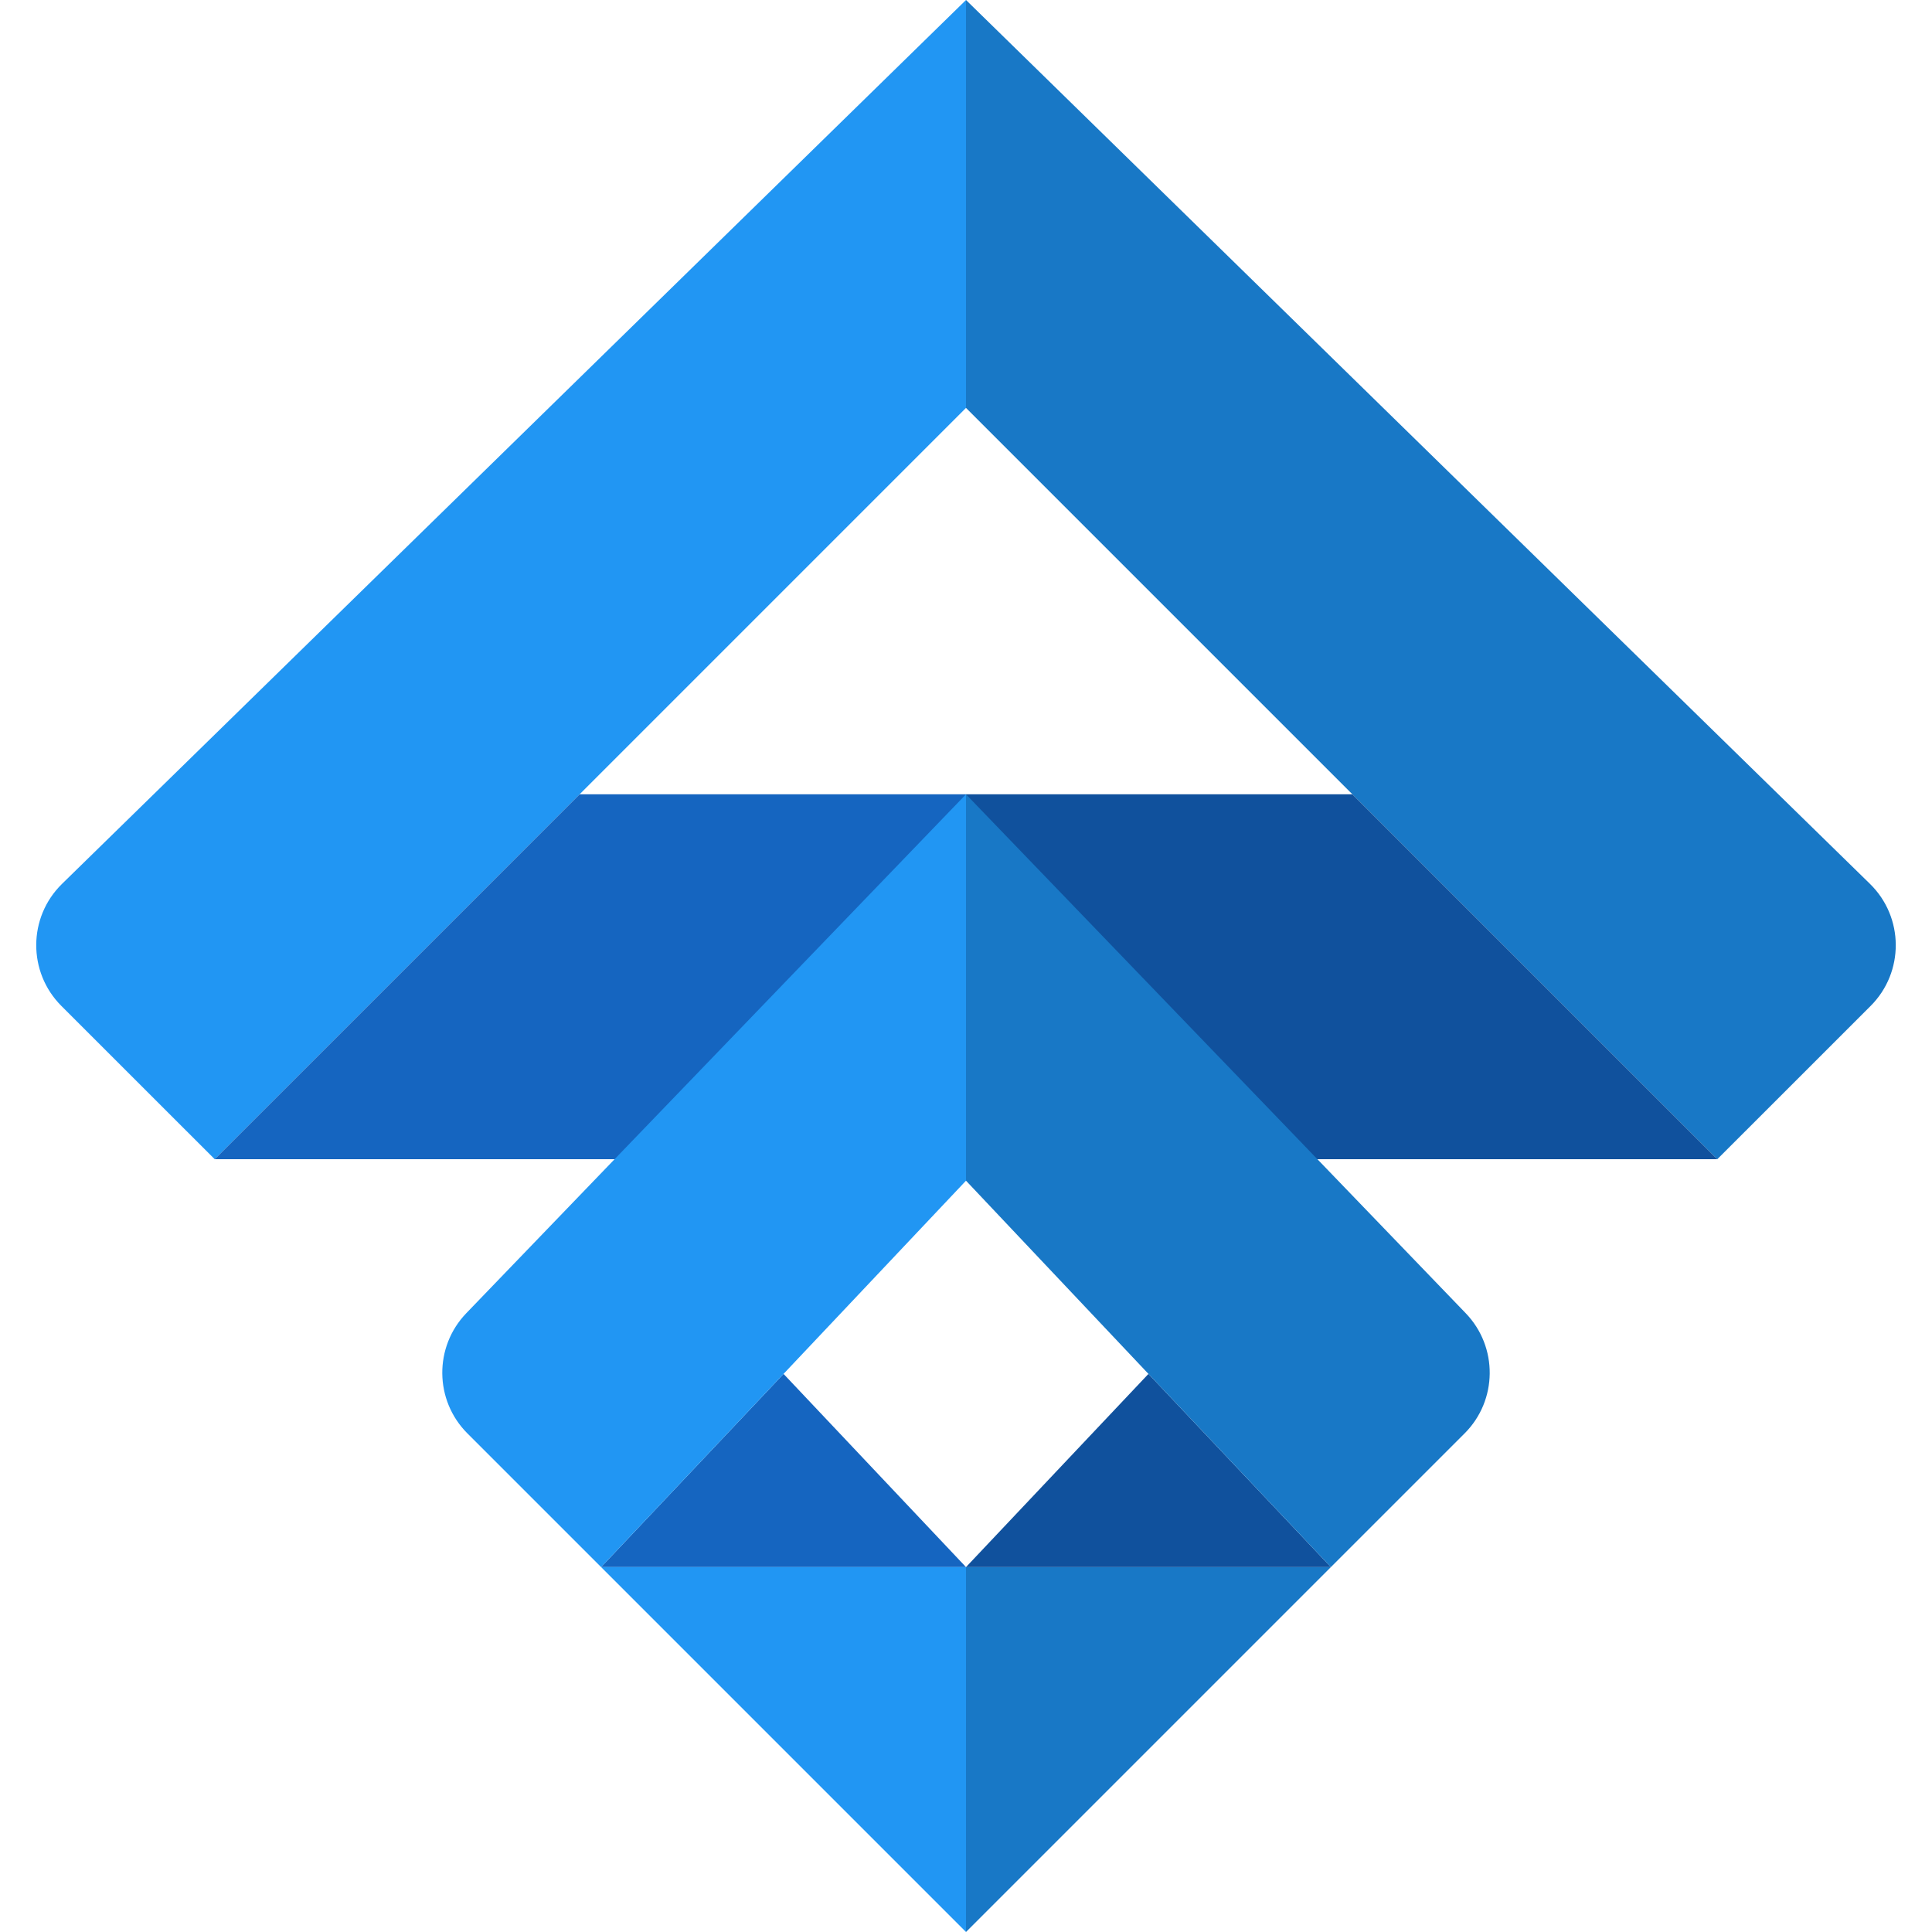
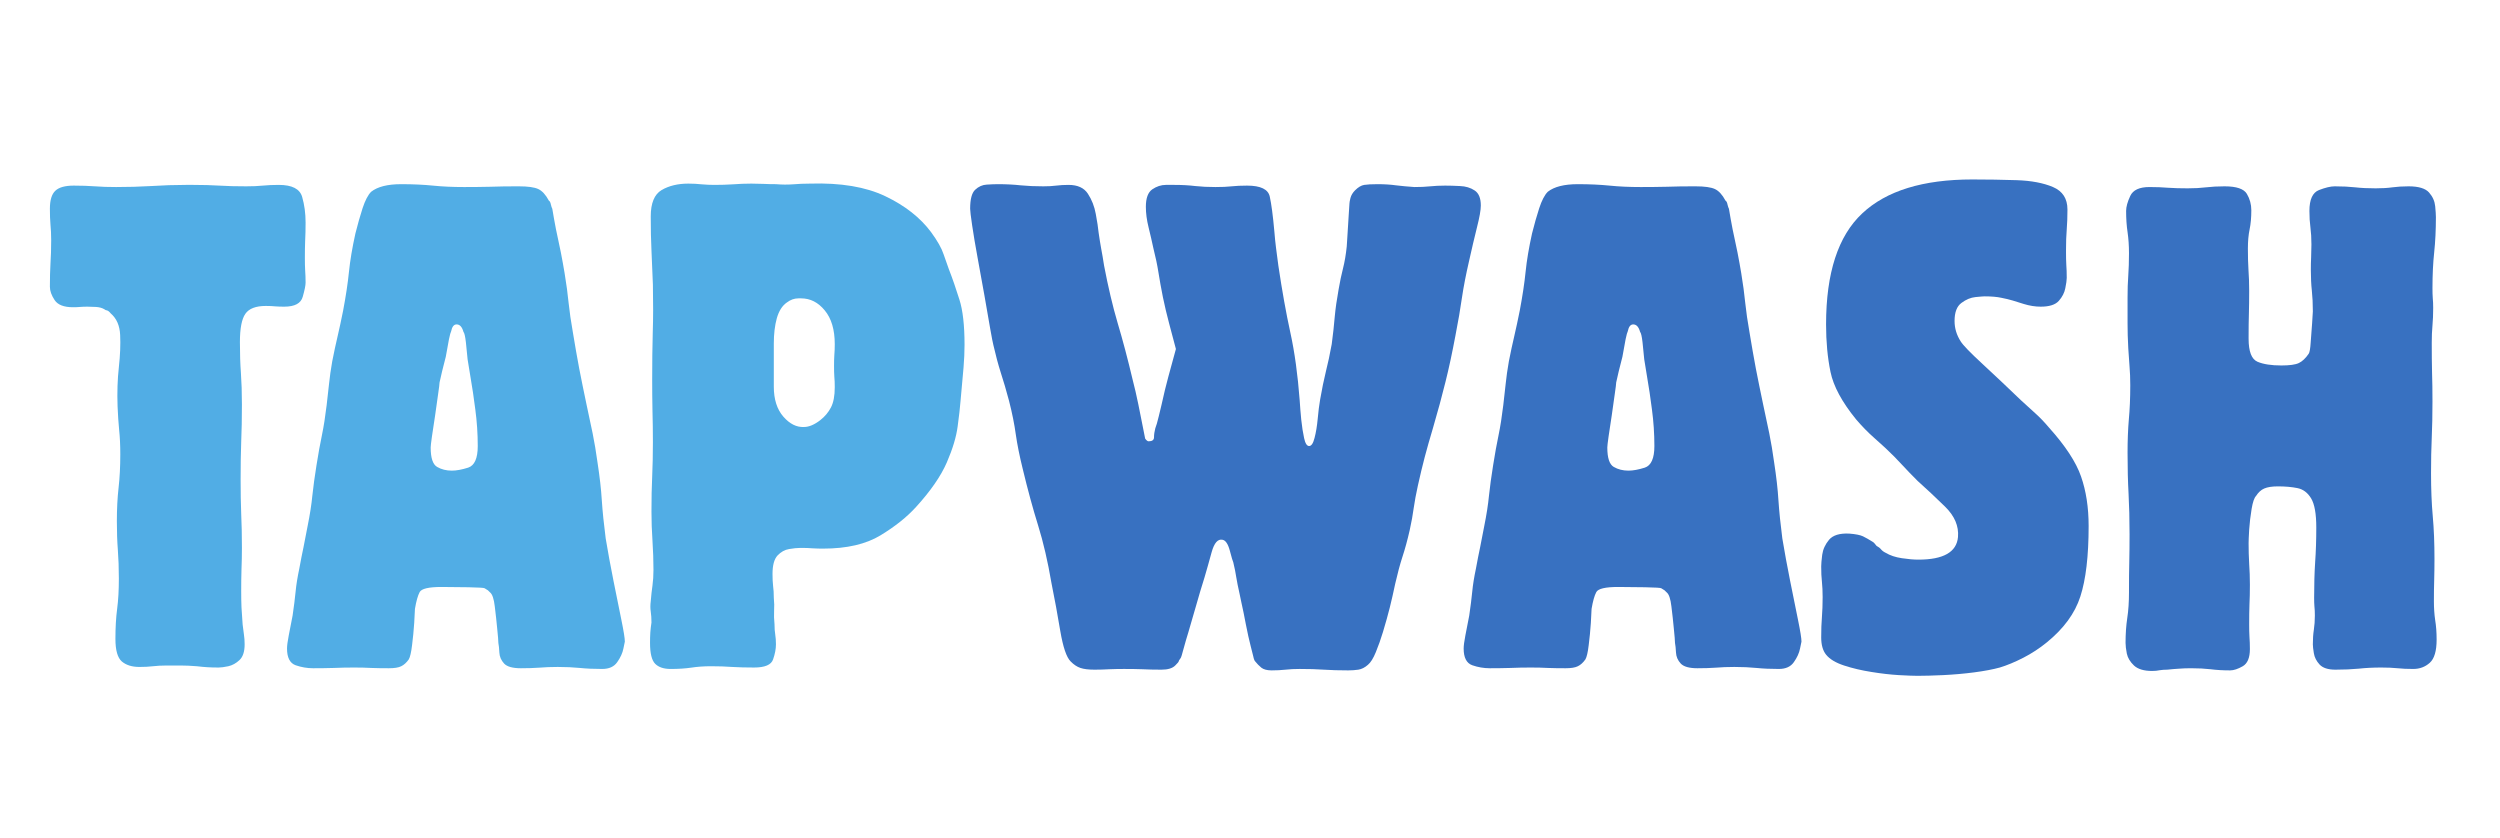
- <svg xmlns="http://www.w3.org/2000/svg" width="32" height="32" viewBox="0 0 32 32" fill="none">
-   <path d="M16 6.756V0L1.028 14.639C0.462 15.192 0.457 16.102 1.017 16.662L3.556 19.2" fill="#2196F3" />
-   <path d="M16 6.756V0L30.972 14.639C31.538 15.192 31.543 16.102 30.983 16.662L28.444 19.2" fill="#1878C6" />
-   <path d="M3.556 19.2L9.6 13.156H16V19.2" fill="#1565C0" />
-   <path d="M28.444 19.2L22.4 13.156H16V19.2" fill="#10519D" />
-   <path d="M16 25.956H9.956L12.978 22.756L16 25.956Z" fill="#1565C0" />
-   <path d="M16 32L22.044 25.956L16 25.956V32Z" fill="#1878C6" />
-   <path d="M16 32L9.956 25.956H16V32Z" fill="#2196F3" />
-   <path d="M16 25.956H22.044L19.022 22.756L16 25.956Z" fill="#10519D" />
-   <path d="M7.724 21.75C7.186 22.308 7.194 23.194 7.742 23.742L9.956 25.956L16 19.556V13.156" fill="#2196F3" />
-   <path d="M24.276 21.75C24.814 22.308 24.806 23.194 24.258 23.742L22.044 25.956L16 19.556V13.156" fill="#1878C6" />
+ <svg xmlns="http://www.w3.org/2000/svg" width="364" zoomAndPan="magnify" viewBox="0 0 273 91.5" height="122" preserveAspectRatio="xMidYMid meet" version="1.0">
+   <defs>
+     <g />
+     <clipPath id="50ca99d1fc">
+       <path d="M 3 0 L 270 0 L 270 91.004 L 3 91.004 Z M 3 0 " clip-rule="nonzero" />
+     </clipPath>
+     <clipPath id="36ca2fa922">
+       <rect x="0" width="267" y="0" height="92" />
+     </clipPath>
+   </defs>
+   <g clip-path="url(#50ca99d1fc)">
+     <g transform="matrix(1, 0, 0, 1, 3, 0.000000000000004566)">
+       <g clip-path="url(#36ca2fa922)">
+         <g fill="#3871c1" fill-opacity="1">
+           <g transform="translate(102.784, 73.05003)">
+             <g>
+               <path d="M 55.922 -50.609 C 55.922 -50.117 55.781 -49.32 55.5 -48.219 C 55.227 -47.125 54.941 -45.906 54.641 -44.562 C 54.297 -43.07 54.035 -41.727 53.859 -40.531 C 53.691 -39.344 53.457 -37.977 53.156 -36.438 C 52.801 -34.539 52.438 -32.844 52.062 -31.344 C 51.695 -29.852 51.238 -28.164 50.688 -26.281 C 50.344 -25.133 50.047 -24.086 49.797 -23.141 C 49.547 -22.191 49.297 -21.148 49.047 -20.016 C 48.848 -19.109 48.695 -18.297 48.594 -17.578 C 48.5 -16.859 48.352 -16.051 48.156 -15.156 C 47.906 -14.062 47.641 -13.086 47.359 -12.234 C 47.086 -11.391 46.828 -10.422 46.578 -9.328 C 46.379 -8.379 46.18 -7.508 45.984 -6.719 C 45.785 -5.926 45.535 -5.031 45.234 -4.031 C 44.992 -3.238 44.734 -2.504 44.453 -1.828 C 44.18 -1.16 43.895 -0.703 43.594 -0.453 C 43.25 -0.148 42.898 0.023 42.547 0.078 C 42.203 0.129 41.832 0.156 41.438 0.156 C 40.438 0.156 39.551 0.129 38.781 0.078 C 38.008 0.023 37.129 0 36.141 0 C 35.586 0 35.07 0.023 34.594 0.078 C 34.125 0.129 33.617 0.156 33.078 0.156 C 32.578 0.156 32.203 0.055 31.953 -0.141 C 31.703 -0.348 31.477 -0.578 31.281 -0.828 C 31.227 -0.867 31.176 -0.977 31.125 -1.156 C 31.082 -1.332 31.062 -1.422 31.062 -1.422 C 31.062 -1.422 30.973 -1.77 30.797 -2.469 C 30.617 -3.164 30.441 -3.961 30.266 -4.859 C 30.098 -5.754 29.938 -6.547 29.781 -7.234 C 29.633 -7.93 29.562 -8.281 29.562 -8.281 C 29.414 -8.926 29.301 -9.5 29.219 -10 C 29.145 -10.5 29.035 -11.047 28.891 -11.641 C 28.836 -11.742 28.711 -12.164 28.516 -12.906 C 28.316 -13.656 28.047 -14.055 27.703 -14.109 C 27.203 -14.211 26.812 -13.766 26.531 -12.766 C 26.258 -11.766 26 -10.844 25.75 -10 C 25.406 -8.906 25.109 -7.91 24.859 -7.016 C 24.609 -6.117 24.312 -5.098 23.969 -3.953 C 23.812 -3.453 23.645 -2.879 23.469 -2.234 C 23.301 -1.586 23.191 -1.238 23.141 -1.188 C 22.992 -0.988 22.922 -0.863 22.922 -0.812 C 22.922 -0.77 22.797 -0.625 22.547 -0.375 C 22.242 -0.07 21.742 0.078 21.047 0.078 C 20.254 0.078 19.555 0.062 18.953 0.031 C 18.359 0.008 17.691 0 16.953 0 C 16.453 0 15.926 0.008 15.375 0.031 C 14.832 0.062 14.285 0.078 13.734 0.078 C 13.086 0.078 12.578 0.016 12.203 -0.109 C 11.828 -0.234 11.469 -0.473 11.125 -0.828 C 10.676 -1.273 10.301 -2.379 10 -4.141 C 9.707 -5.91 9.383 -7.664 9.031 -9.406 C 8.633 -11.75 8.148 -13.836 7.578 -15.672 C 7.004 -17.516 6.441 -19.582 5.891 -21.875 C 5.547 -23.27 5.297 -24.516 5.141 -25.609 C 4.992 -26.703 4.75 -27.922 4.406 -29.266 C 4.102 -30.41 3.801 -31.441 3.5 -32.359 C 3.207 -33.285 2.938 -34.297 2.688 -35.391 C 2.633 -35.586 2.52 -36.18 2.344 -37.172 C 2.176 -38.172 1.969 -39.367 1.719 -40.766 C 1.469 -42.16 1.219 -43.539 0.969 -44.906 C 0.719 -46.27 0.52 -47.445 0.375 -48.438 C 0.227 -49.438 0.156 -50.039 0.156 -50.25 C 0.156 -51.289 0.336 -51.984 0.703 -52.328 C 1.078 -52.68 1.5 -52.867 1.969 -52.891 C 2.445 -52.922 2.859 -52.938 3.203 -52.938 C 4.098 -52.938 4.922 -52.895 5.672 -52.812 C 6.422 -52.738 7.242 -52.703 8.141 -52.703 C 8.68 -52.703 9.148 -52.727 9.547 -52.781 C 9.953 -52.832 10.406 -52.859 10.906 -52.859 C 11.895 -52.859 12.598 -52.535 13.016 -51.891 C 13.441 -51.242 13.727 -50.508 13.875 -49.688 C 14.031 -48.863 14.133 -48.176 14.188 -47.625 C 14.281 -46.977 14.375 -46.395 14.469 -45.875 C 14.57 -45.352 14.676 -44.742 14.781 -44.047 C 15.227 -41.703 15.723 -39.609 16.266 -37.766 C 16.816 -35.93 17.367 -33.844 17.922 -31.5 C 18.117 -30.758 18.316 -29.898 18.516 -28.922 C 18.711 -27.953 18.883 -27.094 19.031 -26.344 C 19.188 -25.602 19.266 -25.207 19.266 -25.156 C 19.41 -24.957 19.535 -24.859 19.641 -24.859 C 20.035 -24.859 20.234 -25.004 20.234 -25.297 C 20.234 -25.598 20.281 -25.926 20.375 -26.281 C 20.477 -26.531 20.602 -26.961 20.75 -27.578 C 20.906 -28.203 21.004 -28.613 21.047 -28.812 C 21.297 -29.957 21.547 -30.988 21.797 -31.906 C 22.047 -32.832 22.32 -33.844 22.625 -34.938 C 22.375 -35.883 22.125 -36.828 21.875 -37.766 C 21.625 -38.711 21.398 -39.66 21.203 -40.609 C 21.004 -41.609 20.844 -42.504 20.719 -43.297 C 20.594 -44.098 20.406 -44.992 20.156 -45.984 C 20.008 -46.68 19.836 -47.426 19.641 -48.219 C 19.441 -49.02 19.344 -49.77 19.344 -50.469 C 19.344 -51.414 19.578 -52.051 20.047 -52.375 C 20.516 -52.695 21.008 -52.859 21.531 -52.859 C 22.062 -52.859 22.375 -52.859 22.469 -52.859 C 23.312 -52.859 24.066 -52.816 24.734 -52.734 C 25.41 -52.66 26.148 -52.625 26.953 -52.625 C 27.648 -52.625 28.234 -52.648 28.703 -52.703 C 29.18 -52.754 29.742 -52.781 30.391 -52.781 C 31.879 -52.781 32.707 -52.379 32.875 -51.578 C 33.051 -50.785 33.219 -49.52 33.375 -47.781 C 33.426 -47.133 33.488 -46.523 33.562 -45.953 C 33.633 -45.379 33.719 -44.742 33.812 -44.047 C 34.219 -41.305 34.656 -38.863 35.125 -36.719 C 35.594 -34.582 35.93 -32.125 36.141 -29.344 C 36.18 -28.695 36.238 -27.988 36.312 -27.219 C 36.395 -26.445 36.5 -25.773 36.625 -25.203 C 36.75 -24.629 36.93 -24.344 37.172 -24.344 C 37.422 -24.344 37.617 -24.641 37.766 -25.234 C 37.922 -25.828 38.035 -26.52 38.109 -27.312 C 38.18 -28.113 38.27 -28.816 38.375 -29.422 C 38.57 -30.555 38.781 -31.57 39 -32.469 C 39.227 -33.363 39.441 -34.363 39.641 -35.469 C 39.785 -36.562 39.895 -37.555 39.969 -38.453 C 40.051 -39.348 40.191 -40.344 40.391 -41.438 C 40.535 -42.281 40.695 -43.051 40.875 -43.75 C 41.051 -44.445 41.188 -45.242 41.281 -46.141 C 41.281 -46.191 41.305 -46.602 41.359 -47.375 C 41.41 -48.145 41.457 -48.898 41.5 -49.641 C 41.551 -50.391 41.578 -50.789 41.578 -50.844 C 41.578 -50.938 41.613 -51.133 41.688 -51.438 C 41.77 -51.738 41.938 -52.016 42.188 -52.266 C 42.531 -52.609 42.863 -52.805 43.188 -52.859 C 43.508 -52.91 43.992 -52.938 44.641 -52.938 C 45.391 -52.938 46.062 -52.895 46.656 -52.812 C 47.258 -52.738 47.93 -52.676 48.672 -52.625 C 49.316 -52.625 49.891 -52.648 50.391 -52.703 C 50.891 -52.754 51.438 -52.781 52.031 -52.781 C 52.477 -52.781 53.016 -52.766 53.641 -52.734 C 54.266 -52.711 54.801 -52.551 55.25 -52.25 C 55.695 -51.957 55.922 -51.41 55.922 -50.609 Z M 55.922 -50.609 " />
+             </g>
+           </g>
+         </g>
+         <g fill="#3871c1" fill-opacity="1">
+           <g transform="translate(156.6122, 73.05003)">
+             <g>
+               <path d="M 37.109 -2.984 C 37.109 -2.984 37.055 -2.734 36.953 -2.234 C 36.859 -1.742 36.633 -1.25 36.281 -0.75 C 35.938 -0.25 35.391 0 34.641 0 C 33.742 0 32.93 -0.035 32.203 -0.109 C 31.484 -0.18 30.676 -0.219 29.781 -0.219 C 29.039 -0.219 28.367 -0.191 27.766 -0.141 C 27.172 -0.098 26.5 -0.078 25.75 -0.078 C 24.852 -0.078 24.242 -0.25 23.922 -0.594 C 23.598 -0.945 23.426 -1.348 23.406 -1.797 C 23.383 -2.242 23.348 -2.594 23.297 -2.844 C 23.297 -3.082 23.254 -3.598 23.172 -4.391 C 23.098 -5.191 23.008 -6.004 22.906 -6.828 C 22.812 -7.648 22.641 -8.16 22.391 -8.359 C 22.191 -8.555 22.102 -8.641 22.125 -8.609 C 22.156 -8.586 22.047 -8.656 21.797 -8.812 C 21.742 -8.863 21.156 -8.898 20.031 -8.922 C 18.914 -8.941 17.938 -8.953 17.094 -8.953 C 15.695 -8.953 14.898 -8.766 14.703 -8.391 C 14.504 -8.023 14.332 -7.414 14.188 -6.562 C 14.188 -6.363 14.16 -5.852 14.109 -5.031 C 14.055 -4.219 13.977 -3.41 13.875 -2.609 C 13.781 -1.816 13.66 -1.297 13.516 -1.047 C 13.266 -0.691 12.988 -0.441 12.688 -0.297 C 12.395 -0.148 11.945 -0.078 11.344 -0.078 C 10.645 -0.078 10.008 -0.086 9.438 -0.109 C 8.863 -0.141 8.234 -0.156 7.547 -0.156 C 6.797 -0.156 6.047 -0.141 5.297 -0.109 C 4.555 -0.086 3.812 -0.078 3.062 -0.078 C 2.414 -0.078 1.781 -0.188 1.156 -0.406 C 0.531 -0.633 0.219 -1.242 0.219 -2.234 C 0.219 -2.535 0.281 -3.008 0.406 -3.656 C 0.531 -4.301 0.672 -5.023 0.828 -5.828 C 0.973 -6.816 1.082 -7.688 1.156 -8.438 C 1.227 -9.188 1.363 -10.031 1.562 -10.969 C 1.719 -11.82 1.867 -12.594 2.016 -13.281 C 2.16 -13.977 2.312 -14.754 2.469 -15.609 C 2.719 -16.848 2.891 -17.953 2.984 -18.922 C 3.086 -19.891 3.238 -21 3.438 -22.25 C 3.633 -23.488 3.832 -24.582 4.031 -25.531 C 4.227 -26.477 4.398 -27.57 4.547 -28.812 C 4.648 -29.664 4.738 -30.453 4.812 -31.172 C 4.883 -31.891 5 -32.695 5.156 -33.594 C 5.352 -34.594 5.551 -35.516 5.75 -36.359 C 5.945 -37.203 6.145 -38.125 6.344 -39.125 C 6.645 -40.719 6.859 -42.133 6.984 -43.375 C 7.109 -44.613 7.344 -46.008 7.688 -47.562 C 7.938 -48.551 8.195 -49.469 8.469 -50.312 C 8.75 -51.164 9.062 -51.766 9.406 -52.109 C 10.102 -52.66 11.195 -52.938 12.688 -52.938 C 13.977 -52.938 15.133 -52.883 16.156 -52.781 C 17.176 -52.676 18.312 -52.625 19.562 -52.625 C 20.508 -52.625 21.453 -52.633 22.391 -52.656 C 23.336 -52.688 24.285 -52.703 25.234 -52.703 L 25.531 -52.703 C 26.531 -52.703 27.238 -52.602 27.656 -52.406 C 28.082 -52.207 28.469 -51.785 28.812 -51.141 C 28.914 -51.086 28.988 -50.945 29.031 -50.719 C 29.082 -50.5 29.133 -50.344 29.188 -50.25 C 29.188 -50.25 29.25 -49.883 29.375 -49.156 C 29.5 -48.438 29.66 -47.629 29.859 -46.734 C 30.055 -45.836 30.219 -45.023 30.344 -44.297 C 30.469 -43.578 30.531 -43.219 30.531 -43.219 C 30.727 -42.031 30.875 -40.945 30.969 -39.969 C 31.07 -39 31.227 -37.922 31.438 -36.734 C 31.676 -35.285 31.906 -33.977 32.125 -32.812 C 32.352 -31.645 32.617 -30.336 32.922 -28.891 C 33.172 -27.742 33.395 -26.688 33.594 -25.719 C 33.789 -24.75 33.969 -23.691 34.125 -22.547 C 34.363 -21.004 34.52 -19.625 34.594 -18.406 C 34.676 -17.188 34.816 -15.805 35.016 -14.266 C 35.266 -12.766 35.551 -11.207 35.875 -9.594 C 36.195 -7.977 36.484 -6.562 36.734 -5.344 C 36.984 -4.125 37.109 -3.336 37.109 -2.984 Z M 21.047 -24.344 C 21.047 -25.688 20.957 -27.016 20.781 -28.328 C 20.613 -29.648 20.441 -30.805 20.266 -31.797 C 20.098 -32.797 19.988 -33.469 19.938 -33.812 C 19.883 -34.414 19.82 -35.039 19.75 -35.688 C 19.676 -36.332 19.586 -36.707 19.484 -36.812 C 19.336 -37.352 19.086 -37.625 18.734 -37.625 C 18.441 -37.625 18.242 -37.375 18.141 -36.875 C 18.086 -36.781 18.008 -36.492 17.906 -36.016 C 17.812 -35.547 17.727 -35.086 17.656 -34.641 C 17.582 -34.191 17.52 -33.895 17.469 -33.75 C 17.363 -33.301 17.258 -32.891 17.156 -32.516 C 17.062 -32.141 16.969 -31.727 16.875 -31.281 C 16.875 -31.133 16.82 -30.711 16.719 -30.016 C 16.625 -29.316 16.516 -28.539 16.391 -27.688 C 16.266 -26.844 16.148 -26.082 16.047 -25.406 C 15.953 -24.738 15.906 -24.332 15.906 -24.188 C 15.906 -23.039 16.141 -22.332 16.609 -22.062 C 17.078 -21.789 17.613 -21.656 18.219 -21.656 C 18.719 -21.656 19.312 -21.766 20 -21.984 C 20.695 -22.211 21.047 -23 21.047 -24.344 Z M 21.047 -24.344 " />
+             </g>
+           </g>
+         </g>
+         <g fill="#3871c1" fill-opacity="1">
+           <g transform="translate(194.6878, 73.05003)">
+             <g>
+               <path d="M 30.391 -15.609 C 30.391 -12.316 30.086 -9.75 29.484 -7.906 C 28.891 -6.07 27.672 -4.406 25.828 -2.906 C 25.035 -2.258 24.176 -1.695 23.25 -1.219 C 22.332 -0.75 21.477 -0.395 20.688 -0.156 C 19.938 0.051 19 0.227 17.875 0.375 C 16.758 0.52 15.641 0.617 14.516 0.672 C 13.398 0.723 12.469 0.75 11.719 0.75 C 11.27 0.75 10.582 0.723 9.656 0.672 C 8.738 0.617 7.742 0.504 6.672 0.328 C 5.609 0.16 4.613 -0.07 3.688 -0.375 C 2.77 -0.676 2.113 -1.07 1.719 -1.562 C 1.363 -2.008 1.188 -2.633 1.188 -3.438 C 1.188 -4.281 1.211 -5.023 1.266 -5.672 C 1.316 -6.316 1.344 -7.039 1.344 -7.844 C 1.344 -8.488 1.316 -9.047 1.266 -9.516 C 1.211 -9.992 1.188 -10.555 1.188 -11.203 C 1.188 -11.453 1.223 -11.875 1.297 -12.469 C 1.379 -13.062 1.629 -13.609 2.047 -14.109 C 2.473 -14.609 3.207 -14.832 4.25 -14.781 C 4.945 -14.727 5.445 -14.629 5.75 -14.484 C 6.051 -14.336 6.398 -14.141 6.797 -13.891 C 6.891 -13.836 6.961 -13.773 7.016 -13.703 C 7.066 -13.629 7.141 -13.539 7.234 -13.438 C 7.441 -13.332 7.602 -13.207 7.719 -13.062 C 7.844 -12.914 8.008 -12.789 8.219 -12.688 C 8.707 -12.395 9.301 -12.195 10 -12.094 C 10.695 -11.988 11.297 -11.938 11.797 -11.938 C 14.535 -11.938 15.977 -12.758 16.125 -14.406 C 16.227 -15.602 15.754 -16.711 14.703 -17.734 C 13.66 -18.754 12.664 -19.688 11.719 -20.531 C 11.07 -21.176 10.5 -21.77 10 -22.312 C 9.5 -22.863 8.906 -23.461 8.219 -24.109 C 8.008 -24.305 7.582 -24.691 6.938 -25.266 C 6.289 -25.836 5.645 -26.5 5 -27.25 C 3.457 -29.145 2.523 -30.875 2.203 -32.438 C 1.879 -34.008 1.719 -35.738 1.719 -37.625 C 1.719 -43.25 3.035 -47.289 5.672 -49.75 C 8.305 -52.219 12.312 -53.453 17.688 -53.453 C 19.332 -53.453 20.953 -53.426 22.547 -53.375 C 24.141 -53.32 25.457 -53.07 26.5 -52.625 C 27.551 -52.176 28.078 -51.359 28.078 -50.172 C 28.078 -49.367 28.051 -48.645 28 -48 C 27.945 -47.352 27.922 -46.609 27.922 -45.766 L 27.922 -45.469 C 27.922 -44.969 27.93 -44.52 27.953 -44.125 C 27.984 -43.727 28 -43.254 28 -42.703 C 28 -42.453 27.945 -42.078 27.844 -41.578 C 27.75 -41.086 27.516 -40.629 27.141 -40.203 C 26.766 -39.773 26.102 -39.562 25.156 -39.562 C 24.562 -39.562 23.941 -39.66 23.297 -39.859 C 22.648 -40.066 22.25 -40.191 22.094 -40.234 C 21.75 -40.336 21.336 -40.438 20.859 -40.531 C 20.391 -40.633 19.781 -40.688 19.031 -40.688 C 18.883 -40.688 18.551 -40.66 18.031 -40.609 C 17.508 -40.555 17 -40.344 16.5 -39.969 C 16 -39.602 15.75 -38.945 15.75 -38 C 15.75 -37.207 15.973 -36.461 16.422 -35.766 C 16.672 -35.359 17.469 -34.535 18.812 -33.297 C 20.156 -32.055 21.551 -30.738 23 -29.344 C 23.539 -28.844 24.062 -28.367 24.562 -27.922 C 25.062 -27.473 25.562 -26.953 26.062 -26.359 C 27.852 -24.367 29.02 -22.586 29.562 -21.016 C 30.113 -19.441 30.391 -17.641 30.391 -15.609 Z M 30.391 -15.609 " />
+             </g>
+           </g>
+         </g>
+         <g fill="#3871c1" fill-opacity="1">
+           <g transform="translate(226.6415, 73.05003)">
+             <g>
+               <path d="M 36.438 -3.203 C 36.438 -1.961 36.188 -1.117 35.688 -0.672 C 35.188 -0.223 34.586 0 33.891 0 C 33.242 0 32.672 -0.023 32.172 -0.078 C 31.68 -0.129 31.086 -0.156 30.391 -0.156 C 29.492 -0.156 28.672 -0.113 27.922 -0.031 C 27.172 0.039 26.328 0.078 25.391 0.078 C 24.586 0.078 24.008 -0.109 23.656 -0.484 C 23.312 -0.859 23.102 -1.27 23.031 -1.719 C 22.957 -2.164 22.922 -2.488 22.922 -2.688 C 22.922 -3.281 22.957 -3.812 23.031 -4.281 C 23.102 -4.758 23.141 -5.273 23.141 -5.828 C 23.141 -6.223 23.125 -6.555 23.094 -6.828 C 23.07 -7.098 23.062 -7.41 23.062 -7.766 C 23.062 -9.203 23.098 -10.492 23.172 -11.641 C 23.254 -12.785 23.297 -14.055 23.297 -15.453 C 23.297 -16.941 23.109 -18 22.734 -18.625 C 22.359 -19.25 21.859 -19.625 21.234 -19.75 C 20.617 -19.875 19.91 -19.938 19.109 -19.938 C 18.461 -19.938 17.961 -19.859 17.609 -19.703 C 17.266 -19.555 16.969 -19.285 16.719 -18.891 C 16.52 -18.691 16.359 -18.219 16.234 -17.469 C 16.109 -16.719 16.02 -15.969 15.969 -15.219 C 15.926 -14.477 15.906 -13.984 15.906 -13.734 C 15.906 -12.984 15.926 -12.234 15.969 -11.484 C 16.02 -10.742 16.047 -9.977 16.047 -9.188 C 16.047 -8.383 16.031 -7.672 16 -7.047 C 15.977 -6.43 15.969 -5.703 15.969 -4.859 C 15.969 -4.359 15.977 -3.906 16 -3.5 C 16.031 -3.102 16.047 -2.66 16.047 -2.172 C 16.047 -1.223 15.785 -0.598 15.266 -0.297 C 14.742 0.004 14.285 0.156 13.891 0.156 C 13.086 0.156 12.375 0.113 11.75 0.031 C 11.133 -0.039 10.426 -0.078 9.625 -0.078 C 9.133 -0.078 8.703 -0.062 8.328 -0.031 C 7.953 -0.008 7.516 0.023 7.016 0.078 C 6.711 0.078 6.438 0.098 6.188 0.141 C 5.945 0.191 5.676 0.219 5.375 0.219 C 4.477 0.219 3.816 0.02 3.391 -0.375 C 2.973 -0.77 2.711 -1.203 2.609 -1.672 C 2.516 -2.148 2.469 -2.539 2.469 -2.844 C 2.469 -3.832 2.531 -4.738 2.656 -5.562 C 2.781 -6.383 2.844 -7.316 2.844 -8.359 L 2.844 -8.578 C 2.844 -9.723 2.852 -10.754 2.875 -11.672 C 2.895 -12.598 2.906 -13.609 2.906 -14.703 C 2.906 -16.348 2.867 -17.828 2.797 -19.141 C 2.723 -20.461 2.688 -21.945 2.688 -23.594 C 2.688 -24.938 2.734 -26.156 2.828 -27.25 C 2.93 -28.344 2.984 -29.586 2.984 -30.984 C 2.984 -31.734 2.957 -32.406 2.906 -33 C 2.863 -33.594 2.816 -34.266 2.766 -35.016 C 2.711 -36.004 2.688 -36.91 2.688 -37.734 C 2.688 -38.555 2.688 -39.488 2.688 -40.531 C 2.688 -41.426 2.711 -42.234 2.766 -42.953 C 2.816 -43.68 2.844 -44.492 2.844 -45.391 C 2.844 -46.234 2.789 -47.004 2.688 -47.703 C 2.582 -48.398 2.531 -49.172 2.531 -50.016 C 2.531 -50.461 2.68 -51.008 2.984 -51.656 C 3.285 -52.301 3.984 -52.625 5.078 -52.625 C 5.828 -52.625 6.508 -52.598 7.125 -52.547 C 7.75 -52.504 8.457 -52.484 9.25 -52.484 C 10 -52.484 10.672 -52.52 11.266 -52.594 C 11.867 -52.664 12.539 -52.703 13.281 -52.703 C 14.582 -52.703 15.395 -52.426 15.719 -51.875 C 16.039 -51.332 16.203 -50.738 16.203 -50.094 C 16.203 -49.301 16.141 -48.602 16.016 -48 C 15.891 -47.406 15.828 -46.707 15.828 -45.906 C 15.828 -45.062 15.848 -44.289 15.891 -43.594 C 15.941 -42.895 15.969 -42.125 15.969 -41.281 C 15.969 -40.332 15.957 -39.5 15.938 -38.781 C 15.914 -38.062 15.906 -37.227 15.906 -36.281 L 15.906 -36.062 C 15.906 -34.664 16.227 -33.828 16.875 -33.547 C 17.52 -33.273 18.391 -33.141 19.484 -33.141 C 20.379 -33.141 21.016 -33.227 21.391 -33.406 C 21.766 -33.582 22.125 -33.922 22.469 -34.422 C 22.57 -34.566 22.645 -34.988 22.688 -35.688 C 22.738 -36.383 22.789 -37.082 22.844 -37.781 C 22.895 -38.477 22.922 -38.898 22.922 -39.047 C 22.922 -39.891 22.883 -40.645 22.812 -41.312 C 22.738 -41.988 22.703 -42.75 22.703 -43.594 C 22.703 -44.039 22.711 -44.5 22.734 -44.969 C 22.754 -45.445 22.766 -45.91 22.766 -46.359 C 22.766 -47.055 22.727 -47.676 22.656 -48.219 C 22.582 -48.77 22.547 -49.367 22.547 -50.016 C 22.547 -51.266 22.895 -52.023 23.594 -52.297 C 24.289 -52.566 24.863 -52.703 25.312 -52.703 C 26.156 -52.703 26.898 -52.664 27.547 -52.594 C 28.191 -52.52 28.938 -52.484 29.781 -52.484 C 30.477 -52.484 31.086 -52.52 31.609 -52.594 C 32.141 -52.664 32.727 -52.703 33.375 -52.703 C 34.469 -52.703 35.211 -52.477 35.609 -52.031 C 36.004 -51.582 36.227 -51.082 36.281 -50.531 C 36.332 -49.988 36.359 -49.594 36.359 -49.344 C 36.359 -47.945 36.297 -46.664 36.172 -45.5 C 36.047 -44.332 35.984 -43.023 35.984 -41.578 C 35.984 -41.18 35.992 -40.82 36.016 -40.5 C 36.047 -40.176 36.062 -39.816 36.062 -39.422 C 36.062 -38.723 36.035 -38.086 35.984 -37.516 C 35.93 -36.941 35.906 -36.305 35.906 -35.609 C 35.906 -34.41 35.914 -33.336 35.938 -32.391 C 35.969 -31.453 35.984 -30.383 35.984 -29.188 C 35.984 -27.75 35.957 -26.441 35.906 -25.266 C 35.852 -24.098 35.828 -22.797 35.828 -21.359 C 35.828 -19.609 35.891 -18.047 36.016 -16.672 C 36.141 -15.305 36.203 -13.754 36.203 -12.016 C 36.203 -11.172 36.191 -10.398 36.172 -9.703 C 36.148 -9.004 36.141 -8.234 36.141 -7.391 C 36.141 -6.641 36.188 -5.953 36.281 -5.328 C 36.383 -4.711 36.438 -4.004 36.438 -3.203 Z M 36.438 -3.203 " />
+             </g>
+           </g>
+         </g>
+         <g fill="#51ade5" fill-opacity="1">
+           <g transform="translate(1.620429, 73.05003)">
+             <g>
+               <path d="M 28.75 -42.188 C 28.75 -41.883 28.645 -41.367 28.438 -40.641 C 28.238 -39.922 27.566 -39.562 26.422 -39.562 C 26.078 -39.562 25.754 -39.57 25.453 -39.594 C 25.16 -39.625 24.812 -39.641 24.406 -39.641 C 23.312 -39.641 22.566 -39.352 22.172 -38.781 C 21.773 -38.207 21.578 -37.176 21.578 -35.688 C 21.578 -34.438 21.613 -33.312 21.688 -32.312 C 21.758 -31.32 21.797 -30.18 21.797 -28.891 C 21.797 -27.348 21.77 -25.977 21.719 -24.781 C 21.676 -23.594 21.656 -22.227 21.656 -20.688 C 21.656 -19.289 21.676 -18.039 21.719 -16.938 C 21.77 -15.844 21.797 -14.602 21.797 -13.219 C 21.797 -12.414 21.781 -11.629 21.75 -10.859 C 21.727 -10.086 21.719 -9.305 21.719 -8.516 C 21.719 -7.867 21.727 -7.27 21.75 -6.719 C 21.781 -6.164 21.82 -5.547 21.875 -4.859 C 21.926 -4.453 21.973 -4.086 22.016 -3.766 C 22.066 -3.441 22.094 -3.082 22.094 -2.688 C 22.094 -1.895 21.906 -1.32 21.531 -0.969 C 21.164 -0.625 20.758 -0.398 20.312 -0.297 C 19.863 -0.203 19.516 -0.156 19.266 -0.156 C 18.816 -0.156 18.414 -0.164 18.062 -0.188 C 17.719 -0.207 17.32 -0.242 16.875 -0.297 C 16.227 -0.348 15.664 -0.375 15.188 -0.375 C 14.719 -0.375 14.16 -0.375 13.516 -0.375 C 13.016 -0.375 12.539 -0.348 12.094 -0.297 C 11.645 -0.242 11.145 -0.219 10.594 -0.219 C 9.801 -0.219 9.164 -0.414 8.688 -0.812 C 8.219 -1.219 7.984 -2.039 7.984 -3.281 C 7.984 -4.531 8.047 -5.625 8.172 -6.562 C 8.297 -7.508 8.359 -8.609 8.359 -9.859 C 8.359 -11.004 8.32 -12.047 8.25 -12.984 C 8.176 -13.93 8.141 -14.977 8.141 -16.125 C 8.141 -17.469 8.203 -18.688 8.328 -19.781 C 8.453 -20.875 8.516 -22.094 8.516 -23.438 C 8.516 -24.438 8.473 -25.32 8.391 -26.094 C 8.316 -26.863 8.258 -27.723 8.219 -28.672 C 8.164 -30.211 8.211 -31.641 8.359 -32.953 C 8.504 -34.273 8.551 -35.445 8.5 -36.469 C 8.457 -37.488 8.113 -38.273 7.469 -38.828 C 7.312 -39.023 7.172 -39.133 7.047 -39.156 C 6.93 -39.176 6.848 -39.211 6.797 -39.266 C 6.547 -39.422 6.234 -39.508 5.859 -39.531 C 5.484 -39.551 5.172 -39.562 4.922 -39.562 C 4.629 -39.562 4.359 -39.551 4.109 -39.531 C 3.859 -39.508 3.609 -39.5 3.359 -39.5 C 2.359 -39.5 1.688 -39.758 1.344 -40.281 C 1 -40.801 0.828 -41.285 0.828 -41.734 C 0.828 -42.68 0.848 -43.523 0.891 -44.266 C 0.941 -45.016 0.969 -45.863 0.969 -46.812 C 0.969 -47.457 0.941 -48.023 0.891 -48.516 C 0.848 -49.016 0.828 -49.594 0.828 -50.25 C 0.828 -51.188 1.023 -51.844 1.422 -52.219 C 1.816 -52.594 2.488 -52.781 3.438 -52.781 C 4.281 -52.781 5.051 -52.754 5.75 -52.703 C 6.445 -52.648 7.219 -52.625 8.062 -52.625 C 9.352 -52.625 10.633 -52.66 11.906 -52.734 C 13.176 -52.816 14.43 -52.859 15.672 -52.859 L 16.5 -52.859 C 17.539 -52.859 18.484 -52.832 19.328 -52.781 C 20.18 -52.727 21.156 -52.703 22.25 -52.703 C 22.945 -52.703 23.555 -52.727 24.078 -52.781 C 24.598 -52.832 25.18 -52.859 25.828 -52.859 C 27.273 -52.859 28.125 -52.422 28.375 -51.547 C 28.625 -50.68 28.75 -49.75 28.75 -48.75 C 28.75 -48 28.734 -47.336 28.703 -46.766 C 28.68 -46.191 28.672 -45.562 28.672 -44.875 C 28.672 -44.375 28.68 -43.922 28.703 -43.516 C 28.734 -43.117 28.75 -42.676 28.75 -42.188 Z M 28.75 -42.188 " />
+             </g>
+           </g>
+         </g>
+         <g fill="#51ade5" fill-opacity="1">
+           <g transform="translate(28.12386, 73.05003)">
+             <g>
+               <path d="M 37.109 -2.984 C 37.109 -2.984 37.055 -2.734 36.953 -2.234 C 36.859 -1.742 36.633 -1.25 36.281 -0.75 C 35.938 -0.25 35.391 0 34.641 0 C 33.742 0 32.93 -0.035 32.203 -0.109 C 31.484 -0.18 30.676 -0.219 29.781 -0.219 C 29.039 -0.219 28.367 -0.191 27.766 -0.141 C 27.172 -0.098 26.5 -0.078 25.75 -0.078 C 24.852 -0.078 24.242 -0.25 23.922 -0.594 C 23.598 -0.945 23.426 -1.348 23.406 -1.797 C 23.383 -2.242 23.348 -2.594 23.297 -2.844 C 23.297 -3.082 23.254 -3.598 23.172 -4.391 C 23.098 -5.191 23.008 -6.004 22.906 -6.828 C 22.812 -7.648 22.641 -8.16 22.391 -8.359 C 22.191 -8.555 22.102 -8.641 22.125 -8.609 C 22.156 -8.586 22.047 -8.656 21.797 -8.812 C 21.742 -8.863 21.156 -8.898 20.031 -8.922 C 18.914 -8.941 17.938 -8.953 17.094 -8.953 C 15.695 -8.953 14.898 -8.766 14.703 -8.391 C 14.504 -8.023 14.332 -7.414 14.188 -6.562 C 14.188 -6.363 14.16 -5.852 14.109 -5.031 C 14.055 -4.219 13.977 -3.41 13.875 -2.609 C 13.781 -1.816 13.66 -1.297 13.516 -1.047 C 13.266 -0.691 12.988 -0.441 12.688 -0.297 C 12.395 -0.148 11.945 -0.078 11.344 -0.078 C 10.645 -0.078 10.008 -0.086 9.438 -0.109 C 8.863 -0.141 8.234 -0.156 7.547 -0.156 C 6.797 -0.156 6.047 -0.141 5.297 -0.109 C 4.555 -0.086 3.812 -0.078 3.062 -0.078 C 2.414 -0.078 1.781 -0.188 1.156 -0.406 C 0.531 -0.633 0.219 -1.242 0.219 -2.234 C 0.219 -2.535 0.281 -3.008 0.406 -3.656 C 0.531 -4.301 0.672 -5.023 0.828 -5.828 C 0.973 -6.816 1.082 -7.688 1.156 -8.438 C 1.227 -9.188 1.363 -10.031 1.562 -10.969 C 1.719 -11.82 1.867 -12.594 2.016 -13.281 C 2.16 -13.977 2.312 -14.754 2.469 -15.609 C 2.719 -16.848 2.891 -17.953 2.984 -18.922 C 3.086 -19.891 3.238 -21 3.438 -22.25 C 3.633 -23.488 3.832 -24.582 4.031 -25.531 C 4.227 -26.477 4.398 -27.57 4.547 -28.812 C 4.648 -29.664 4.738 -30.453 4.812 -31.172 C 4.883 -31.891 5 -32.695 5.156 -33.594 C 5.352 -34.594 5.551 -35.516 5.75 -36.359 C 5.945 -37.203 6.145 -38.125 6.344 -39.125 C 6.645 -40.719 6.859 -42.133 6.984 -43.375 C 7.109 -44.613 7.344 -46.008 7.688 -47.562 C 7.938 -48.551 8.195 -49.469 8.469 -50.312 C 8.75 -51.164 9.062 -51.766 9.406 -52.109 C 10.102 -52.66 11.195 -52.938 12.688 -52.938 C 13.977 -52.938 15.133 -52.883 16.156 -52.781 C 17.176 -52.676 18.312 -52.625 19.562 -52.625 C 20.508 -52.625 21.453 -52.633 22.391 -52.656 C 23.336 -52.688 24.285 -52.703 25.234 -52.703 L 25.531 -52.703 C 26.531 -52.703 27.238 -52.602 27.656 -52.406 C 28.082 -52.207 28.469 -51.785 28.812 -51.141 C 28.914 -51.086 28.988 -50.945 29.031 -50.719 C 29.082 -50.5 29.133 -50.344 29.188 -50.25 C 29.188 -50.25 29.25 -49.883 29.375 -49.156 C 29.5 -48.438 29.66 -47.629 29.859 -46.734 C 30.055 -45.836 30.219 -45.023 30.344 -44.297 C 30.469 -43.578 30.531 -43.219 30.531 -43.219 C 30.727 -42.031 30.875 -40.945 30.969 -39.969 C 31.07 -39 31.227 -37.922 31.438 -36.734 C 31.676 -35.285 31.906 -33.977 32.125 -32.812 C 32.352 -31.645 32.617 -30.336 32.922 -28.891 C 33.172 -27.742 33.395 -26.688 33.594 -25.719 C 33.789 -24.75 33.969 -23.691 34.125 -22.547 C 34.363 -21.004 34.52 -19.625 34.594 -18.406 C 34.676 -17.188 34.816 -15.805 35.016 -14.266 C 35.266 -12.766 35.551 -11.207 35.875 -9.594 C 36.195 -7.977 36.484 -6.562 36.734 -5.344 C 36.984 -4.125 37.109 -3.336 37.109 -2.984 Z M 21.047 -24.344 C 21.047 -25.688 20.957 -27.016 20.781 -28.328 C 20.613 -29.648 20.441 -30.805 20.266 -31.797 C 20.098 -32.797 19.988 -33.469 19.938 -33.812 C 19.883 -34.414 19.82 -35.039 19.75 -35.688 C 19.676 -36.332 19.586 -36.707 19.484 -36.812 C 19.336 -37.352 19.086 -37.625 18.734 -37.625 C 18.441 -37.625 18.242 -37.375 18.141 -36.875 C 18.086 -36.781 18.008 -36.492 17.906 -36.016 C 17.812 -35.547 17.727 -35.086 17.656 -34.641 C 17.582 -34.191 17.52 -33.895 17.469 -33.75 C 17.363 -33.301 17.258 -32.891 17.156 -32.516 C 17.062 -32.141 16.969 -31.727 16.875 -31.281 C 16.875 -31.133 16.82 -30.711 16.719 -30.016 C 16.625 -29.316 16.516 -28.539 16.391 -27.688 C 16.266 -26.844 16.148 -26.082 16.047 -25.406 C 15.953 -24.738 15.906 -24.332 15.906 -24.188 C 15.906 -23.039 16.141 -22.332 16.609 -22.062 C 17.078 -21.789 17.613 -21.656 18.219 -21.656 C 18.719 -21.656 19.312 -21.766 20 -21.984 C 20.695 -22.211 21.047 -23 21.047 -24.344 Z M 21.047 -24.344 " />
+             </g>
+           </g>
+         </g>
+         <g fill="#51ade5" fill-opacity="1">
+           <g transform="translate(65.45283, 73.05003)">
+             <g>
+               <path d="M 36.875 -35.391 C 36.875 -34.586 36.836 -33.766 36.766 -32.922 C 36.691 -32.078 36.582 -30.859 36.438 -29.266 C 36.383 -28.566 36.281 -27.645 36.125 -26.5 C 35.977 -25.352 35.582 -24.035 34.938 -22.547 C 34.289 -21.055 33.172 -19.438 31.578 -17.688 C 30.586 -16.594 29.297 -15.562 27.703 -14.594 C 26.109 -13.625 24.016 -13.141 21.422 -13.141 C 21.078 -13.141 20.703 -13.148 20.297 -13.172 C 19.898 -13.203 19.504 -13.219 19.109 -13.219 L 18.969 -13.219 C 18.613 -13.219 18.195 -13.176 17.719 -13.094 C 17.25 -13.02 16.828 -12.785 16.453 -12.391 C 16.086 -11.992 15.906 -11.32 15.906 -10.375 C 15.906 -9.875 15.926 -9.438 15.969 -9.062 C 16.02 -8.695 16.047 -8.266 16.047 -7.766 C 16.098 -7.266 16.109 -6.789 16.078 -6.344 C 16.055 -5.895 16.07 -5.398 16.125 -4.859 C 16.125 -4.453 16.148 -4.086 16.203 -3.766 C 16.254 -3.441 16.281 -3.082 16.281 -2.688 C 16.281 -2.188 16.176 -1.641 15.969 -1.047 C 15.77 -0.453 15.078 -0.156 13.891 -0.156 C 12.992 -0.156 12.195 -0.176 11.5 -0.219 C 10.801 -0.27 10.031 -0.297 9.188 -0.297 C 8.383 -0.297 7.66 -0.242 7.016 -0.141 C 6.367 -0.047 5.625 0 4.781 0 C 4.031 0 3.469 -0.188 3.094 -0.562 C 2.719 -0.938 2.531 -1.695 2.531 -2.844 C 2.531 -3.238 2.539 -3.617 2.562 -3.984 C 2.594 -4.359 2.633 -4.723 2.688 -5.078 C 2.688 -5.523 2.66 -5.922 2.609 -6.266 C 2.555 -6.617 2.555 -6.992 2.609 -7.391 C 2.66 -8.035 2.723 -8.609 2.797 -9.109 C 2.867 -9.609 2.906 -10.18 2.906 -10.828 C 2.906 -11.867 2.867 -12.926 2.797 -14 C 2.723 -15.07 2.688 -16.129 2.688 -17.172 C 2.688 -18.617 2.711 -19.898 2.766 -21.016 C 2.816 -22.141 2.844 -23.395 2.844 -24.781 C 2.844 -25.926 2.828 -27.07 2.797 -28.219 C 2.773 -29.363 2.766 -30.484 2.766 -31.578 C 2.766 -33.473 2.785 -35.191 2.828 -36.734 C 2.879 -38.273 2.883 -40.016 2.844 -41.953 C 2.789 -43.348 2.738 -44.594 2.688 -45.688 C 2.633 -46.781 2.609 -48.023 2.609 -49.422 C 2.609 -50.867 3.004 -51.828 3.797 -52.297 C 4.598 -52.766 5.57 -53 6.719 -53 C 7.219 -53 7.703 -52.973 8.172 -52.922 C 8.648 -52.879 9.113 -52.859 9.562 -52.859 C 10.25 -52.859 10.926 -52.879 11.594 -52.922 C 12.27 -52.973 12.938 -53 13.594 -53 C 14.039 -53 14.488 -52.988 14.938 -52.969 C 15.383 -52.945 15.832 -52.938 16.281 -52.938 C 16.926 -52.883 17.547 -52.879 18.141 -52.922 C 18.734 -52.973 19.359 -53 20.016 -53 C 23.348 -53.102 26.082 -52.645 28.219 -51.625 C 30.363 -50.602 32.031 -49.297 33.219 -47.703 C 33.914 -46.754 34.375 -45.941 34.594 -45.266 C 34.82 -44.598 35.008 -44.066 35.156 -43.672 C 35.562 -42.629 35.945 -41.52 36.312 -40.344 C 36.688 -39.176 36.875 -37.523 36.875 -35.391 Z M 22.703 -30.766 C 22.703 -31.211 22.688 -31.598 22.656 -31.922 C 22.633 -32.242 22.625 -32.629 22.625 -33.078 C 22.625 -33.523 22.633 -33.922 22.656 -34.266 C 22.688 -34.617 22.703 -35.02 22.703 -35.469 C 22.703 -37.051 22.336 -38.281 21.609 -39.156 C 20.891 -40.031 20.031 -40.469 19.031 -40.469 L 18.734 -40.469 C 18.285 -40.469 17.863 -40.316 17.469 -40.016 C 16.969 -39.672 16.602 -39.098 16.375 -38.297 C 16.156 -37.504 16.047 -36.582 16.047 -35.531 L 16.047 -30.828 C 16.047 -29.441 16.395 -28.348 17.094 -27.547 C 17.789 -26.754 18.539 -26.379 19.344 -26.422 C 19.883 -26.422 20.477 -26.672 21.125 -27.172 C 21.625 -27.566 22.008 -28.023 22.281 -28.547 C 22.562 -29.078 22.703 -29.816 22.703 -30.766 Z M 22.703 -30.766 " />
+             </g>
+           </g>
+         </g>
+       </g>
+     </g>
+   </g>
</svg>
